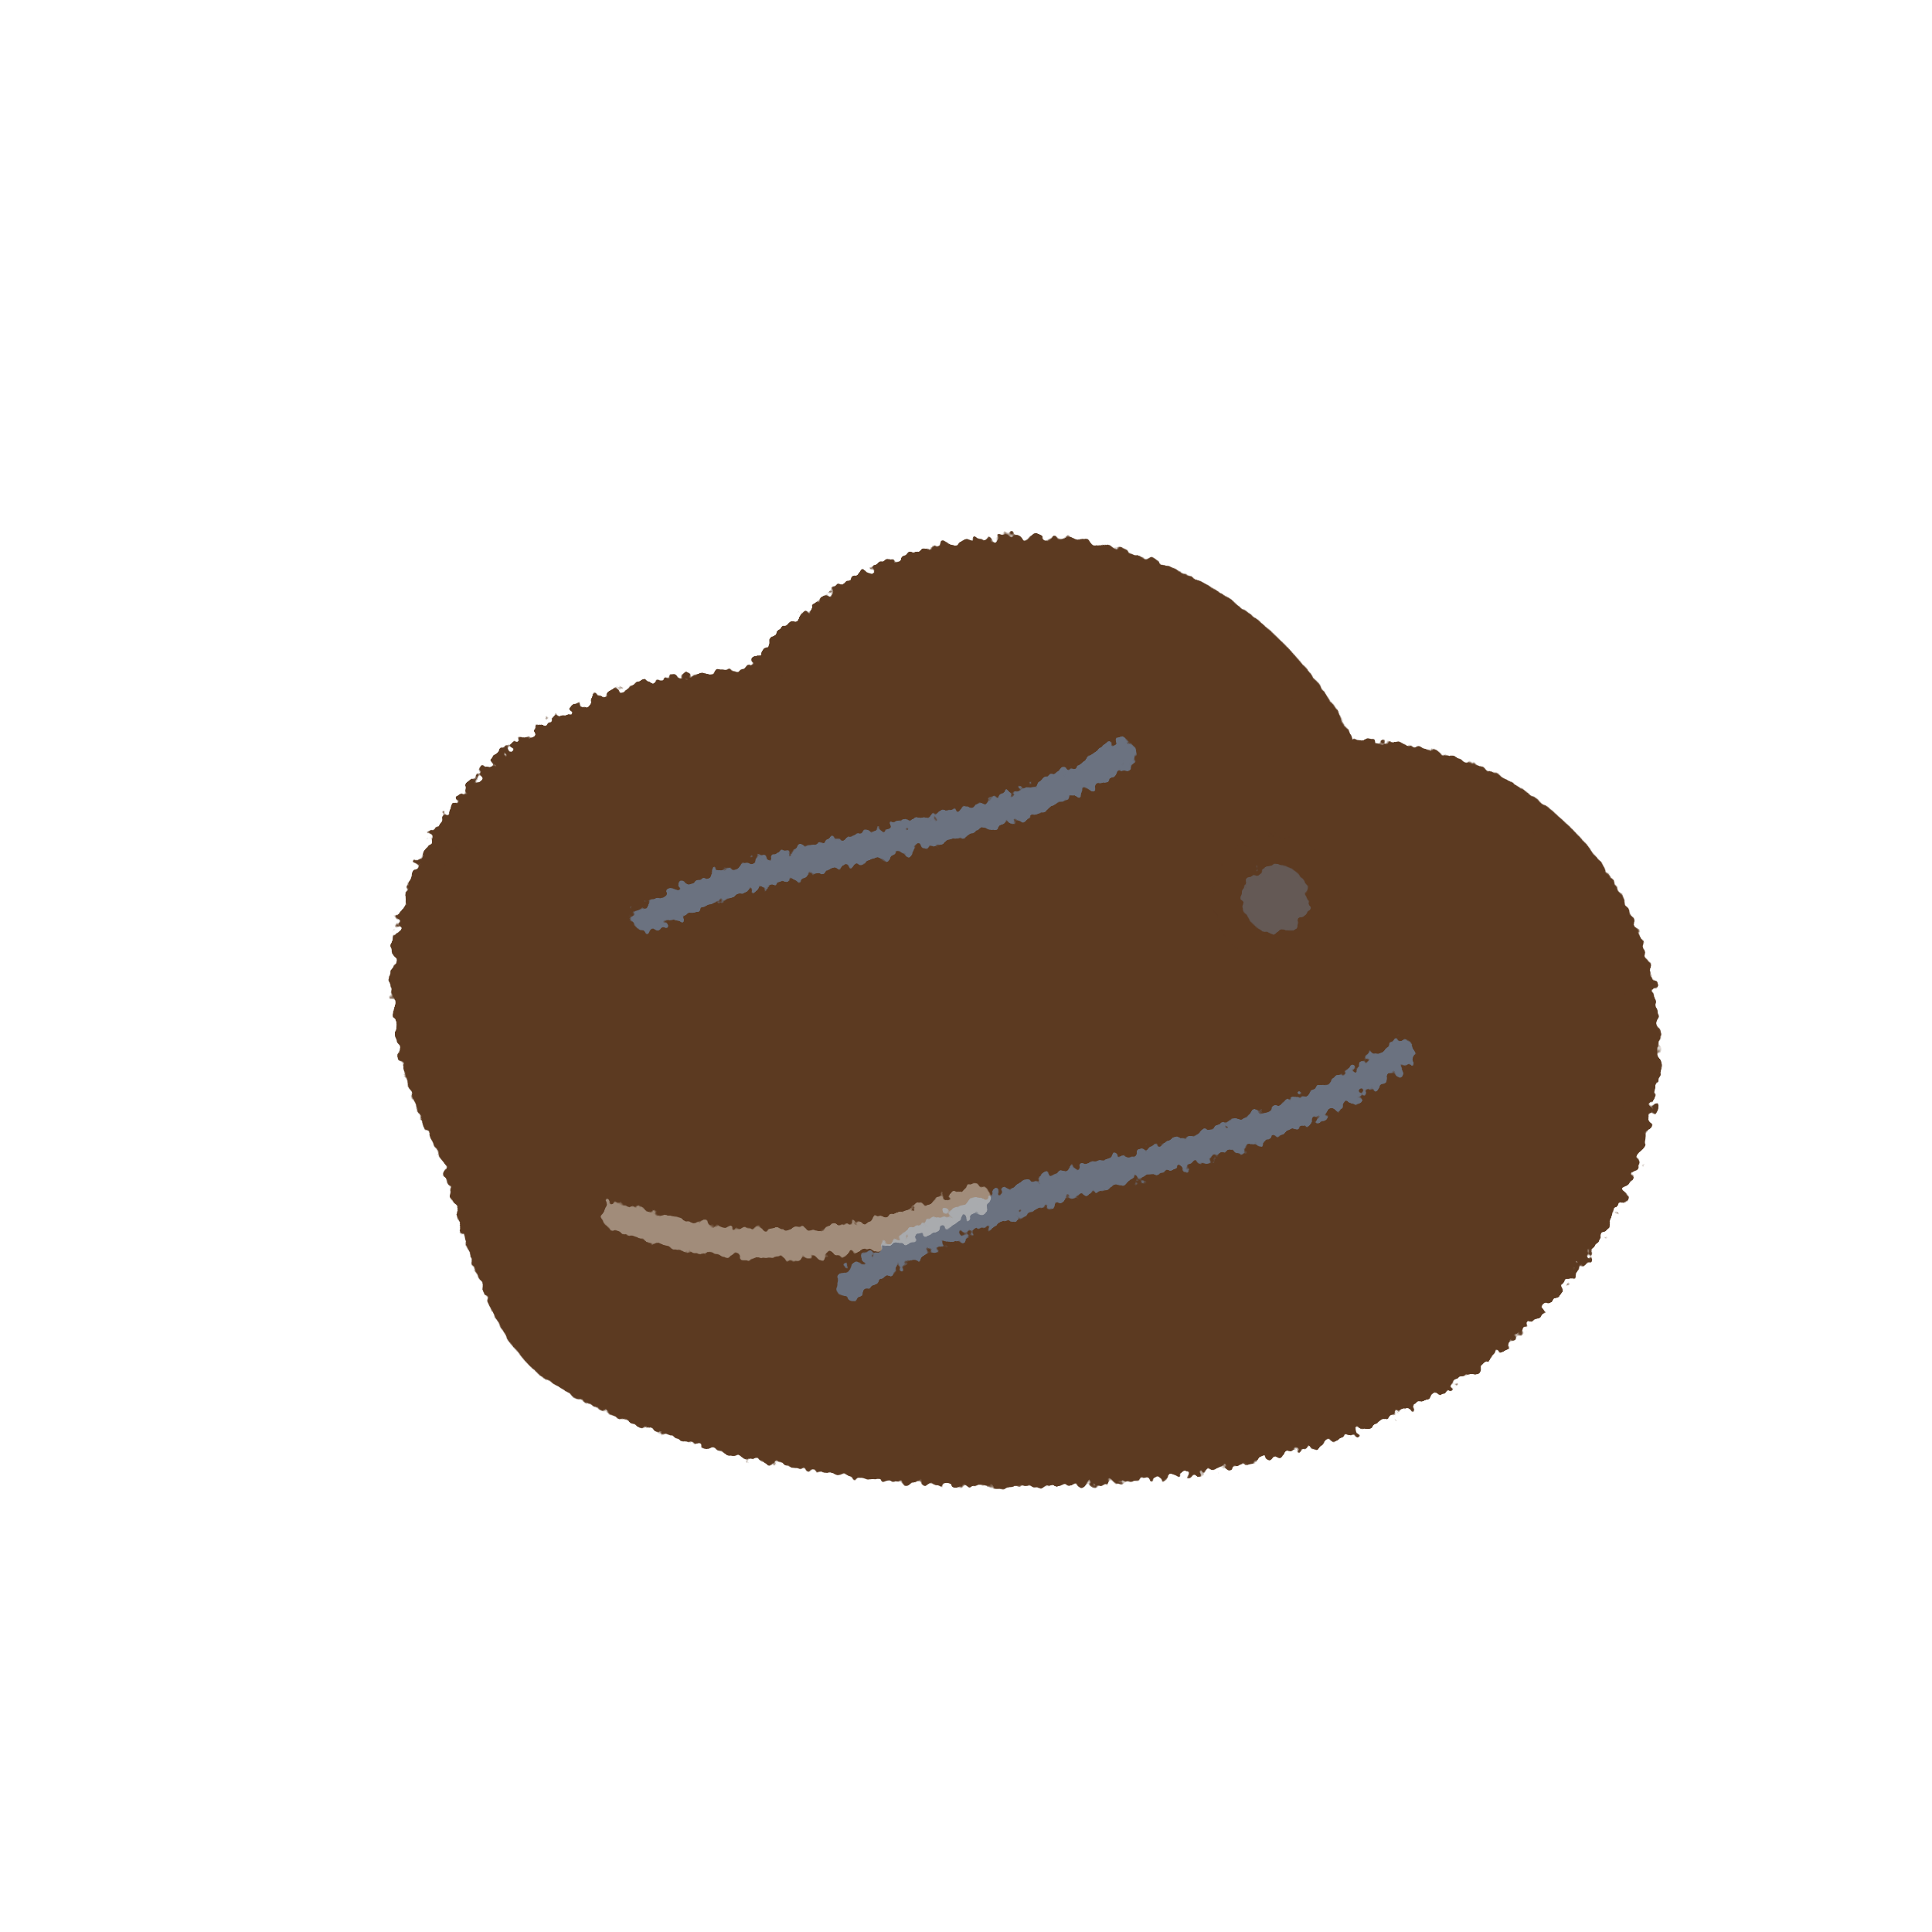
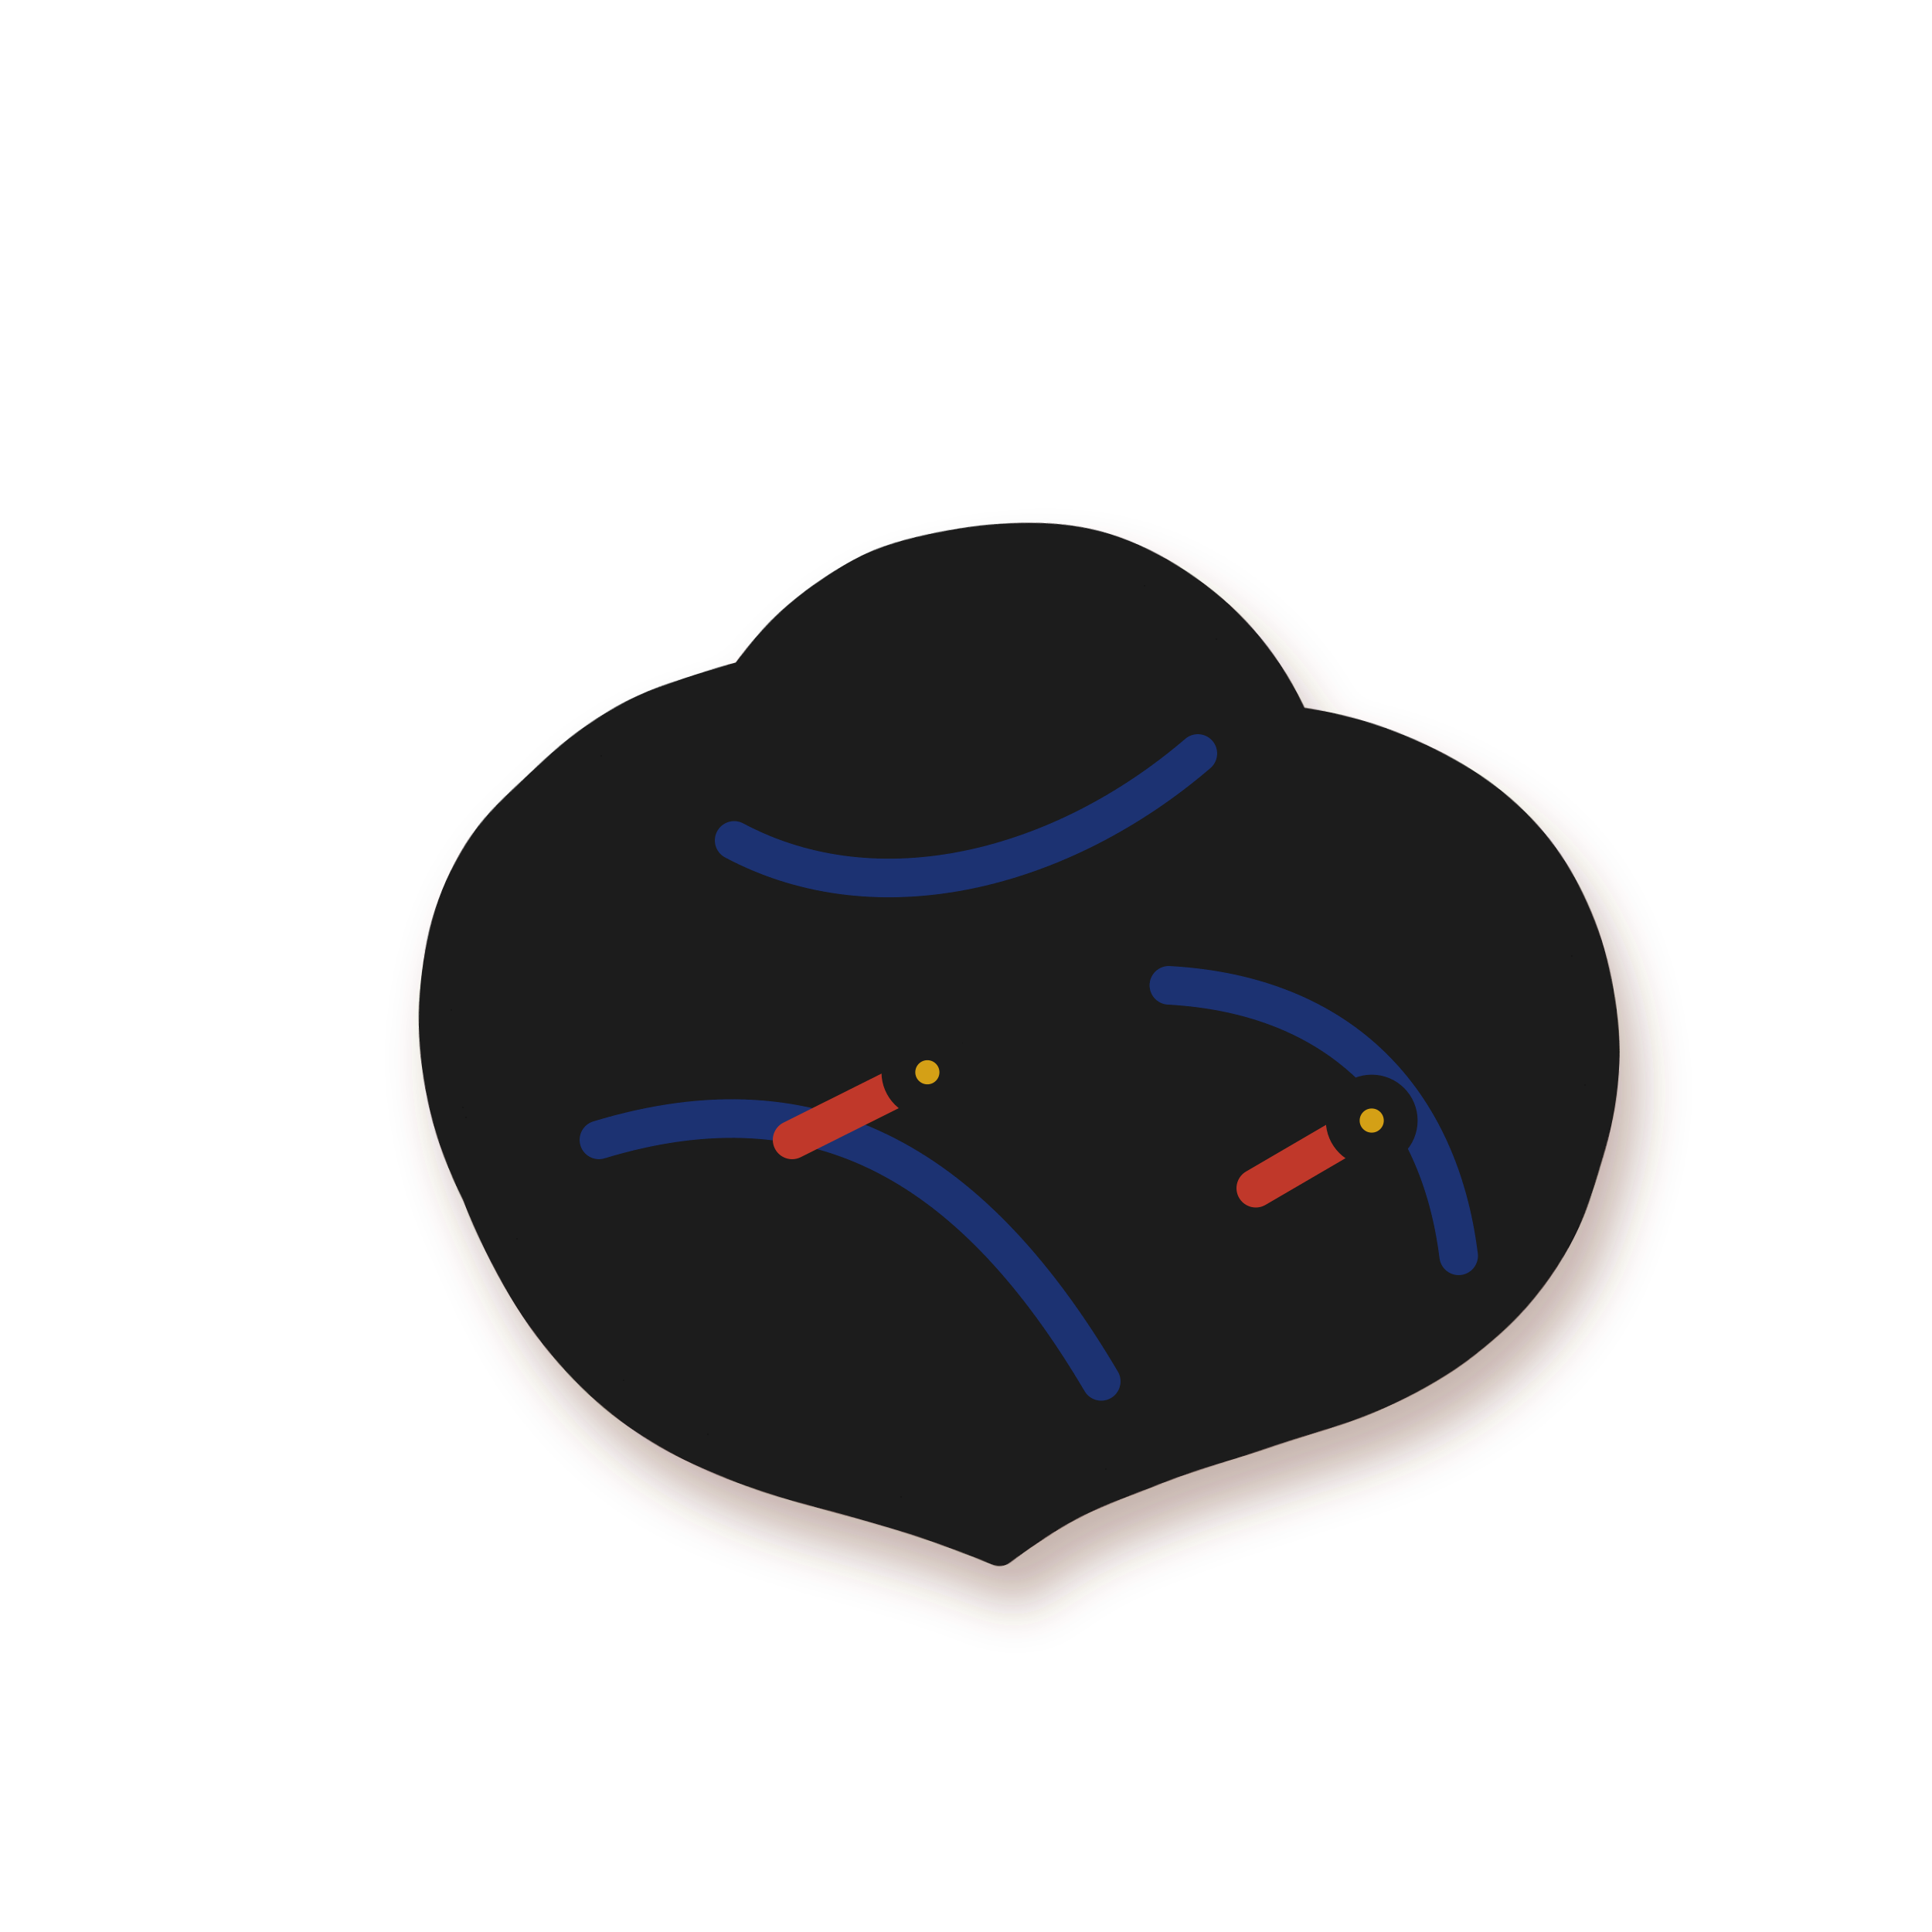
<svg xmlns="http://www.w3.org/2000/svg" viewBox="0 0 200 200" role="img">
  <defs>
-     <filter id="grain" x="-20%" y="-20%" width="140%" height="140%">
-       <feTurbulence type="fractalNoise" baseFrequency="0.9" numOctaves="2" seed="7" result="noise" />
-       <feDisplacementMap in="SourceGraphic" in2="noise" scale="1.5" />
+     <filter id="grain" x="-15%" y="-15%" width="130%" height="130%">
+       <feTurbulence type="fractalNoise" baseFrequency="0.025" numOctaves="3" seed="52" />
+       <feDisplacementMap in="SourceGraphic" scale="1.8" />
    </filter>
+     <filter id="shadow" x="-25%" y="-25%" width="150%" height="150%">
+       <feDropShadow dx="2" dy="4" stdDeviation="2.5" flood-color="#6B3A2A" flood-opacity="0.38" />
+     </filter>
+     <radialGradient id="fireGlow" cx="50%" cy="55%" r="55%">
+       <stop offset="0" stop-color="#D4A017" />
+       <stop offset="0.52" stop-color="#C0392B" />
+       <stop offset="1" stop-color="#1A1A1A" />
+     </radialGradient>
+     <linearGradient id="steel" x1="0" y1="0" x2="1" y2="1">
+       <stop offset="0" stop-color="#F5EDD6" />
+       <stop offset="0.45" stop-color="#5A6472" />
+       <stop offset="1" stop-color="#1A1A1A" />
+     </linearGradient>
    <linearGradient id="wood" x1="0" y1="0" x2="1" y2="1">
-       <stop offset="0" stop-color="#D99A2B" />
-       <stop offset="0.55" stop-color="#B35435" />
-       <stop offset="1" stop-color="#5C3A21" />
+       <stop offset="0" stop-color="#D4A017" />
+       <stop offset="0.35" stop-color="#6B3A2A" />
+       <stop offset="1" stop-color="#1A1A1A" />
    </linearGradient>
-     <linearGradient id="metal" x1="0" y1="0" x2="1" y2="1">
-       <stop offset="0" stop-color="#F4EFE6" />
-       <stop offset="0.55" stop-color="#6B7280" />
-       <stop offset="1" stop-color="#5C3A21" />
+     <linearGradient id="goldRed" x1="0" y1="0" x2="1" y2="1">
+       <stop offset="0" stop-color="#D4A017" />
+       <stop offset="0.65" stop-color="#C0392B" />
+       <stop offset="1" stop-color="#6B3A2A" />
    </linearGradient>
-     <radialGradient id="ember" cx="50%" cy="50%" r="55%">
-       <stop offset="0" stop-color="#FF6B1A" />
-       <stop offset="0.55" stop-color="#D99A2B" />
-       <stop offset="1" stop-color="#B35435" />
-     </radialGradient>
-     <radialGradient id="paper" cx="45%" cy="35%" r="75%">
-       <stop offset="0" stop-color="#F4EFE6" />
-       <stop offset="1" stop-color="#D99A2B" />
-     </radialGradient>
  </defs>
-   <g filter="url(#grain)" stroke="#5C3A21" stroke-width="3" stroke-linecap="round" stroke-linejoin="round">
-     <path d="M47 119 C33 96 50 70 78 71 C94 49 128 54 139 78 C169 78 181 112 159 134 C141 157 83 157 58 142 C53 139 50 131 47 119 Z" fill="#5C3A21" />
-     <path d="M67 95 C82 87 101 88 116 78" fill="none" stroke="#6B7280" />
-     <path d="M88 133 C105 120 128 122 145 109" fill="none" stroke="#6B7280" />
-     <path d="M64 126 C76 130 89 130 101 124" fill="none" stroke="#F4EFE6" opacity="0.45" />
-     <circle cx="132" cy="93" r="5" fill="#6B7280" opacity="0.55" />
+   <g filter="url(#shadow)" stroke="#1A1A1A" stroke-width="3.5" stroke-linecap="round" stroke-linejoin="round">
+     <path filter="url(#grain)" d="M50 124 C37 99 50 76 77 70 C93 49 123 51 134 75 C159 78 172 99 163 123 C153 151 118 147 103 160 C80 151 62 154 50 124 Z" fill="#1A1A1A" />
+     <path d="M76 87 C91 95 110 90 124 78 M62 118 C85 111 101 121 114 143 M121 102 C139 103 149 114 151 130" fill="none" stroke="#1A3A8F" stroke-width="4" opacity="0.75" />
+     <path d="M82 118 L96 111 M130 123 L142 116" stroke="#C0392B" stroke-width="4" />
+     <circle cx="96" cy="111" r="3" fill="#D4A017" />
+     <circle cx="142" cy="116" r="3" fill="#D4A017" />
  </g>
</svg>
